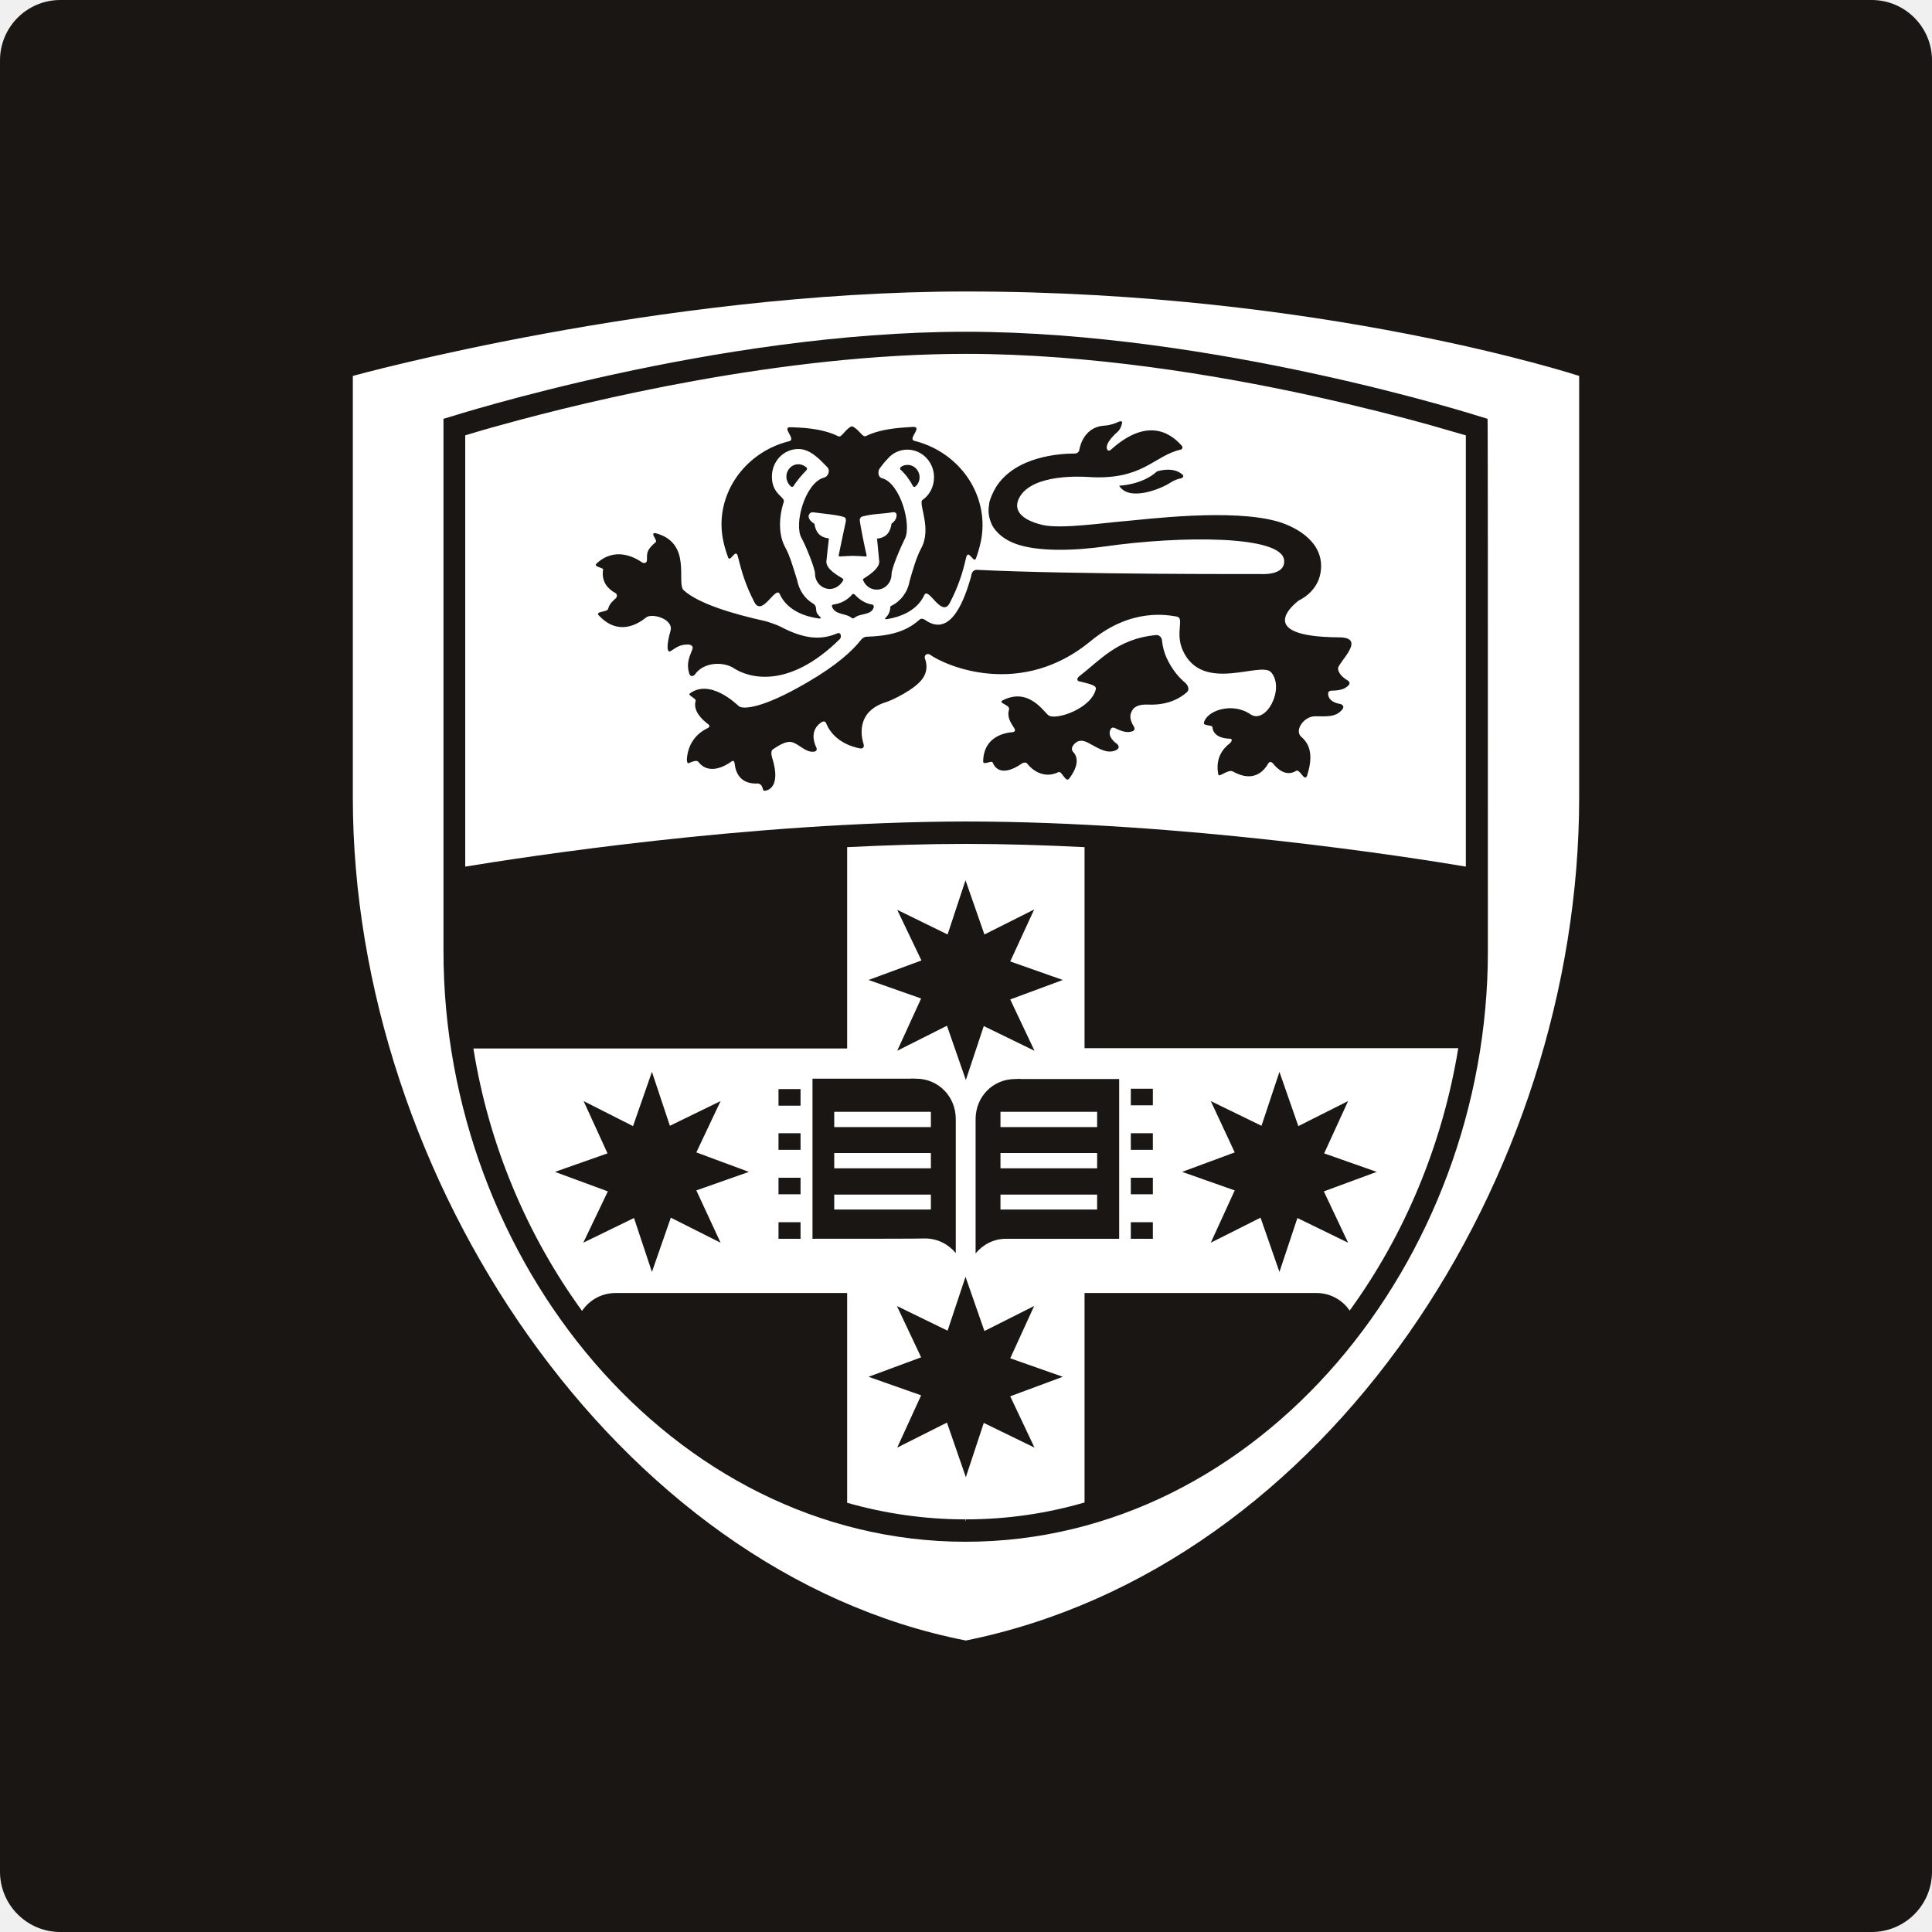
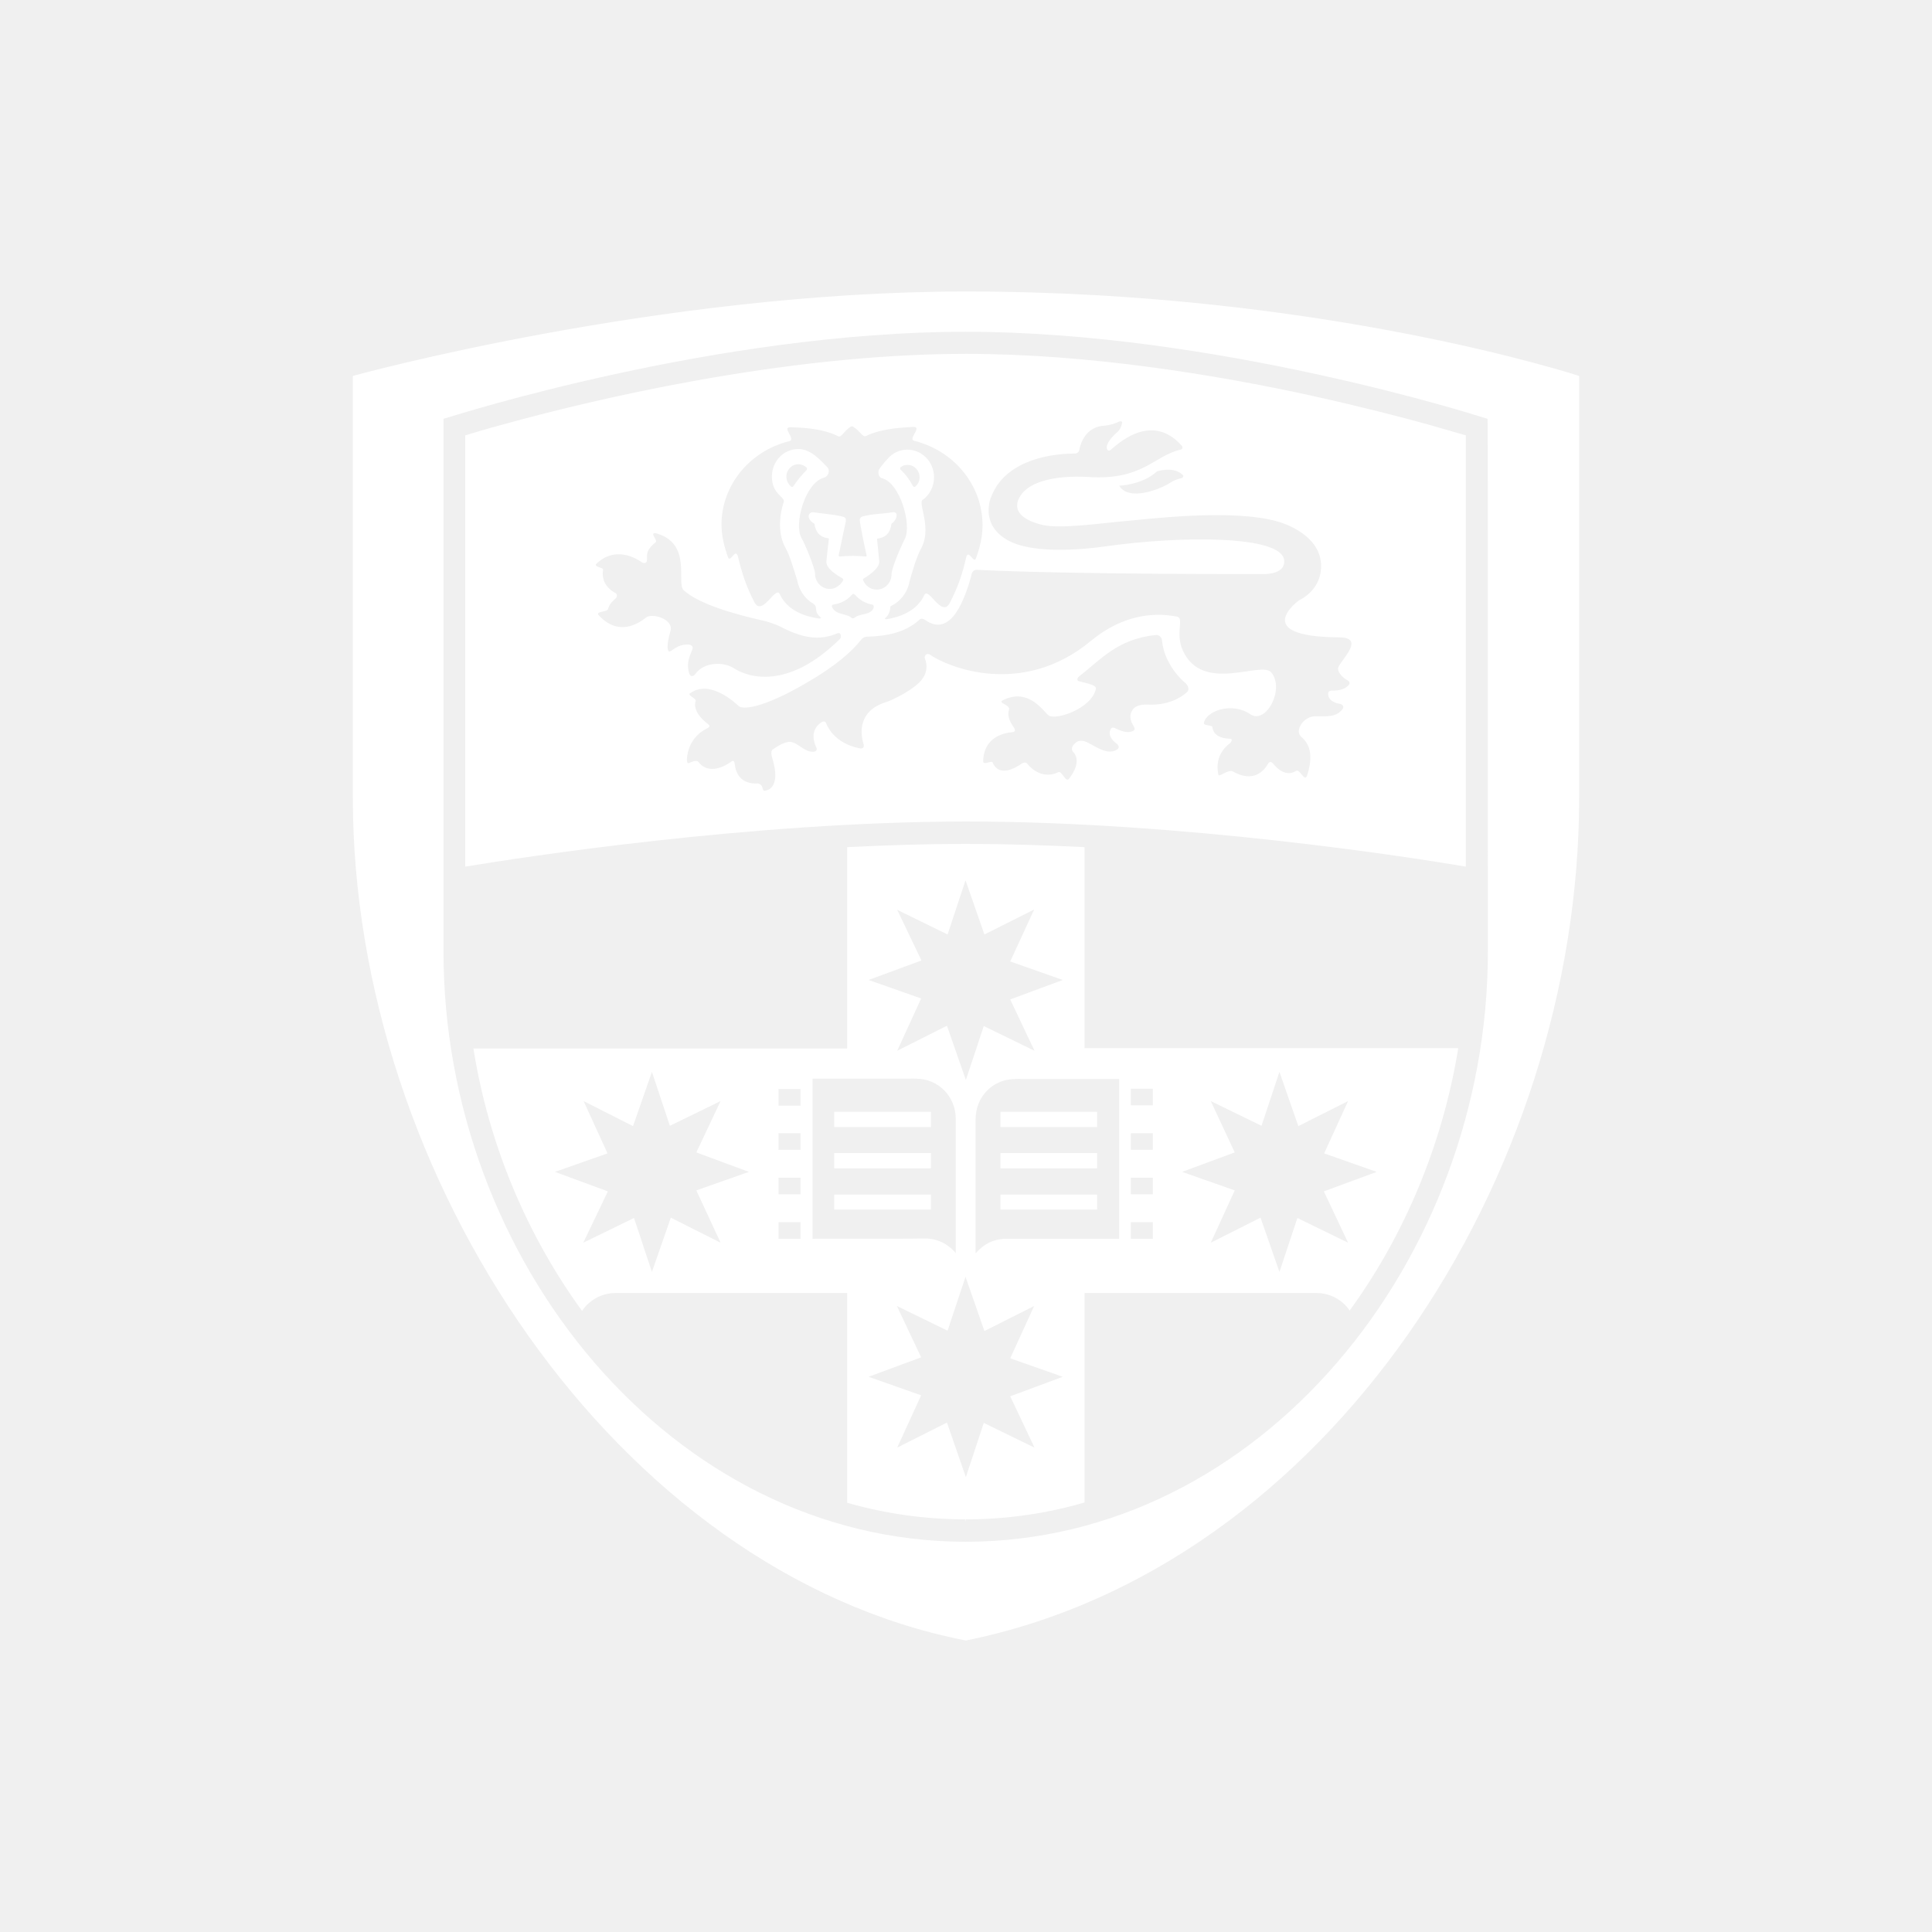
<svg xmlns="http://www.w3.org/2000/svg" preserveAspectRatio="none" overflow="visible" style="display: block;" width="64" height="64" viewBox="0 0 64 64" fill="none">
  <g id="Frame 30">
-     <rect width="64" height="64" rx="2" fill="#191613" />
    <path id="Vector" d="M33.142 38.702H36.344V38.196H33.142V38.702ZM33.142 40.068H36.344V39.573H33.142V40.068ZM33.142 37.336H36.344V36.83H33.142V37.336ZM30.837 38.196H27.635V38.702H30.837V38.196ZM30.837 39.573H27.635V40.068H30.837V39.573ZM30.837 36.83H27.635V37.336H30.837V36.83ZM35.927 28.063C34.623 27.998 33.298 27.955 31.995 27.955C30.691 27.955 29.366 27.998 28.063 28.063V34.733H15.682C16.193 37.938 17.466 40.929 19.281 43.425C19.52 43.07 19.927 42.833 20.386 42.833H28.063V49.782C29.314 50.138 30.628 50.331 31.984 50.331V50.385H31.995V50.331C33.351 50.331 34.665 50.138 35.927 49.772V42.833H43.614C44.062 42.833 44.469 43.059 44.709 43.414C46.524 40.918 47.786 37.917 48.307 34.722H35.927V28.063ZM29.721 30.139L31.39 30.956L31.984 29.16L32.61 30.956L34.258 30.128L33.465 31.849L35.207 32.463L33.465 33.108L34.269 34.808L32.589 33.99L31.995 35.776L31.369 33.979L29.721 34.808L30.514 33.076L28.772 32.463L30.524 31.817L29.721 30.139ZM23.87 41.166L22.222 40.337L21.596 42.134L21.002 40.348L19.322 41.166L20.136 39.466L18.384 38.82L20.125 38.207L19.333 36.475L20.97 37.304L21.596 35.507L22.191 37.293L23.87 36.475L23.067 38.175L24.808 38.82L23.067 39.434L23.87 41.166ZM26.519 41.036H25.789V40.488H26.519V41.036ZM26.519 39.563H25.789V39.014H26.519V39.563ZM26.519 38.089H25.789V37.54H26.519V38.089ZM26.519 36.626H25.789V36.077H26.519V36.626ZM26.915 41.036V35.733H30.149C30.211 35.722 30.284 35.733 30.347 35.733C31.087 35.733 31.661 36.325 31.661 37.067V41.51C31.421 41.219 31.056 41.026 30.649 41.026C30.597 41.036 27.927 41.036 26.915 41.036ZM34.269 47.954L32.589 47.136L31.995 48.933L31.369 47.125L29.721 47.954L30.514 46.222L28.772 45.608L30.514 44.963L29.711 43.263L31.39 44.081L31.984 42.295L32.61 44.092L34.258 43.263L33.465 44.995L35.207 45.608L33.465 46.254L34.269 47.954ZM40.109 36.475L41.789 37.293L42.383 35.507L43.009 37.304L44.657 36.475L43.864 38.207L45.606 38.82L43.854 39.466L44.657 41.166L42.978 40.348L42.383 42.134L41.757 40.337L40.109 41.166L40.902 39.434L39.16 38.82L40.902 38.175L40.109 36.475ZM37.46 36.066H38.19V36.615H37.46V36.066ZM37.46 37.54H38.19V38.089H37.46V37.54ZM37.46 39.014H38.19V39.563H37.46V39.014ZM37.46 40.488H38.19V41.036H37.46V40.488ZM37.074 35.733V41.036C36.062 41.036 33.382 41.036 33.33 41.036C32.923 41.036 32.569 41.219 32.318 41.521V37.078C32.318 36.325 32.892 35.744 33.632 35.744C33.695 35.744 33.768 35.733 33.831 35.744H37.074V35.733ZM43.457 13.11C40.266 12.41 36.052 11.722 31.995 11.722C25.904 11.722 19.468 13.282 16.642 14.067C16.078 14.217 15.661 14.347 15.411 14.422V28.708C17.247 28.407 24.808 27.224 31.984 27.213C39.16 27.213 46.722 28.396 48.558 28.708V14.422C48.307 14.347 47.89 14.228 47.327 14.067C46.399 13.809 45.053 13.464 43.457 13.11ZM26.143 14.616C26.394 14.551 25.852 14.132 26.206 14.153C26.436 14.164 27.197 14.164 27.771 14.454C27.875 14.497 27.948 14.293 28.167 14.142C28.188 14.132 28.24 14.11 28.271 14.142C28.501 14.282 28.574 14.497 28.688 14.443C29.262 14.164 30.013 14.164 30.232 14.142C30.597 14.121 30.044 14.551 30.295 14.605C31.588 14.928 32.548 16.057 32.548 17.402C32.548 17.789 32.454 18.155 32.329 18.499C32.255 18.682 32.078 18.166 32.005 18.467C31.88 19.015 31.744 19.424 31.463 19.973C31.192 20.489 30.754 19.413 30.618 19.715C30.368 20.253 29.784 20.446 29.377 20.511C29.325 20.511 29.283 20.511 29.346 20.457C29.366 20.436 29.471 20.339 29.492 20.145C29.492 20.123 29.481 20.091 29.523 20.07C29.836 19.919 30.065 19.618 30.128 19.263C30.222 18.929 30.357 18.456 30.514 18.166C30.868 17.52 30.441 16.746 30.545 16.573C30.785 16.412 30.941 16.132 30.941 15.81C30.941 15.304 30.545 14.895 30.055 14.895C29.794 14.895 29.554 15.014 29.398 15.207L29.377 15.229C29.293 15.315 29.22 15.412 29.147 15.508C29.064 15.616 29.085 15.81 29.22 15.842C29.825 16.003 30.211 17.402 29.971 17.854C29.867 18.058 29.533 18.811 29.533 19.026C29.533 19.306 29.314 19.532 29.043 19.532C28.834 19.532 28.657 19.403 28.584 19.198L28.595 19.177C28.762 19.069 29.127 18.843 29.127 18.607L29.053 17.843C29.356 17.811 29.492 17.638 29.533 17.348C29.565 17.326 29.585 17.305 29.606 17.284C29.711 17.187 29.773 16.928 29.554 16.971C29.252 17.025 28.907 17.015 28.563 17.111C28.522 17.122 28.49 17.165 28.48 17.208C28.469 17.273 28.657 18.198 28.709 18.402C28.709 18.424 28.699 18.435 28.688 18.435C28.553 18.424 28.313 18.413 28.25 18.413C28.188 18.413 27.958 18.424 27.812 18.435C27.802 18.435 27.781 18.413 27.781 18.402C27.823 18.187 28.021 17.262 28.021 17.262C28.021 17.219 28.021 17.187 28 17.154C27.938 17.068 27.061 16.993 26.947 16.971C26.895 16.961 26.842 16.982 26.811 17.025C26.728 17.154 26.874 17.294 26.978 17.348C27.02 17.628 27.155 17.8 27.447 17.832L27.458 17.843C27.447 17.897 27.374 18.607 27.374 18.607C27.374 18.854 27.739 19.058 27.917 19.166C27.927 19.177 27.938 19.198 27.938 19.209C27.854 19.381 27.677 19.51 27.489 19.51C27.218 19.51 26.999 19.284 26.999 19.005C26.999 18.822 26.675 18.037 26.55 17.821C26.29 17.359 26.675 15.982 27.301 15.82C27.437 15.788 27.51 15.584 27.406 15.476C27.145 15.207 26.842 14.874 26.446 14.874C25.956 14.874 25.57 15.283 25.57 15.788C25.57 16.369 25.997 16.455 25.966 16.616C25.789 17.154 25.789 17.735 26.018 18.144C26.175 18.424 26.3 18.886 26.404 19.209C26.467 19.543 26.655 19.833 26.936 19.994C27.072 20.08 27.009 20.188 27.061 20.306C27.093 20.36 27.134 20.403 27.166 20.436C27.228 20.479 27.176 20.489 27.134 20.489C26.728 20.436 26.091 20.253 25.831 19.682C25.695 19.381 25.247 20.457 24.986 19.941C24.704 19.392 24.579 18.983 24.444 18.435C24.37 18.133 24.193 18.65 24.12 18.467C23.995 18.123 23.901 17.767 23.901 17.369C23.901 16.057 24.861 14.928 26.143 14.616ZM29.825 15.552C29.815 15.541 29.815 15.487 29.836 15.476C29.898 15.422 29.982 15.401 30.065 15.401C30.284 15.401 30.462 15.584 30.462 15.81C30.462 15.939 30.409 16.046 30.316 16.122C30.295 16.143 30.253 16.122 30.242 16.1C30.128 15.885 29.992 15.702 29.825 15.552ZM28.939 20.134C28.845 20.392 28.49 20.306 28.302 20.468C28.282 20.489 28.23 20.489 28.209 20.468C28.021 20.306 27.677 20.382 27.562 20.102C27.552 20.08 27.552 20.037 27.604 20.027C27.854 19.994 28.073 19.876 28.23 19.693C28.24 19.672 28.282 19.661 28.323 19.704C28.469 19.865 28.668 19.994 28.897 20.027C28.918 20.037 28.96 20.059 28.939 20.134ZM26.279 16.111C26.269 16.122 26.227 16.143 26.196 16.111C26.112 16.036 26.05 15.917 26.05 15.788C26.05 15.562 26.227 15.379 26.446 15.379C26.55 15.379 26.644 15.422 26.717 15.487C26.748 15.508 26.728 15.562 26.717 15.573C26.55 15.745 26.404 15.917 26.279 16.111ZM22.796 21.35C22.524 21.35 22.42 21.436 22.222 21.565C22.097 21.651 22.065 21.404 22.211 20.898C22.326 20.5 21.565 20.285 21.387 20.468C21.127 20.672 20.48 21.081 19.833 20.382C19.708 20.242 20.125 20.285 20.146 20.166C20.188 19.984 20.344 19.876 20.407 19.811C20.449 19.758 20.449 19.672 20.376 19.639C20.178 19.532 19.906 19.295 19.979 18.865C19.99 18.8 19.646 18.779 19.76 18.671C20.365 18.101 21.022 18.456 21.283 18.639C21.325 18.66 21.419 18.66 21.429 18.574C21.45 18.392 21.356 18.262 21.721 17.961C21.794 17.897 21.513 17.649 21.711 17.66C22.952 17.983 22.389 19.317 22.649 19.553C23.129 19.994 24.276 20.339 25.351 20.575C25.445 20.597 25.779 20.715 25.852 20.758C26.728 21.221 27.259 21.178 27.729 20.984C27.875 20.92 27.875 21.124 27.823 21.167C26.091 22.878 24.767 22.436 24.308 22.135C23.985 21.92 23.317 21.909 23.015 22.35C22.962 22.404 22.869 22.436 22.827 22.297C22.733 21.974 22.837 21.759 22.931 21.522C22.994 21.382 22.848 21.35 22.796 21.35ZM39.317 22.931C39.087 23.136 38.67 23.372 38.013 23.34C37.731 23.329 37.596 23.415 37.533 23.491C37.491 23.544 37.471 23.62 37.46 23.631C37.418 23.77 37.471 23.921 37.544 24.039C37.617 24.147 37.585 24.211 37.481 24.233C37.377 24.265 37.231 24.265 36.949 24.125C36.824 24.061 36.793 24.147 36.772 24.201C36.72 24.34 36.813 24.513 37.001 24.642C37.095 24.728 37.074 24.814 36.928 24.868C36.678 24.954 36.459 24.835 36.094 24.631C35.885 24.513 35.718 24.491 35.572 24.663C35.489 24.76 35.499 24.846 35.541 24.9C35.687 25.04 35.77 25.33 35.416 25.793C35.301 25.943 35.176 25.524 35.061 25.578C34.581 25.814 34.185 25.502 34.029 25.298C33.997 25.255 33.924 25.244 33.841 25.298C33.601 25.47 33.08 25.739 32.881 25.255C32.85 25.18 32.569 25.363 32.569 25.223C32.579 24.427 33.246 24.276 33.538 24.254C33.622 24.244 33.643 24.201 33.601 24.125C33.486 23.953 33.351 23.749 33.424 23.512C33.476 23.34 33.038 23.297 33.215 23.2C34.102 22.748 34.592 23.62 34.748 23.706C35.009 23.856 36.156 23.469 36.302 22.824C36.334 22.695 36.031 22.641 35.739 22.566C35.687 22.555 35.656 22.479 35.75 22.404C36.448 21.866 37.012 21.167 38.274 21.038C38.43 21.016 38.493 21.156 38.493 21.221C38.514 21.425 38.566 21.619 38.649 21.802C38.837 22.2 39.056 22.447 39.275 22.63C39.4 22.759 39.379 22.878 39.317 22.931ZM44.615 22.523C44.73 22.587 44.73 22.651 44.646 22.727C44.563 22.802 44.427 22.878 44.125 22.878C43.989 22.878 43.989 22.963 44 23.028C44.021 23.179 44.177 23.286 44.396 23.319C44.511 23.351 44.542 23.437 44.427 23.544C44.24 23.738 44 23.738 43.583 23.727C43.186 23.717 42.873 24.201 43.103 24.405C43.259 24.545 43.572 24.846 43.301 25.685C43.218 25.933 43.061 25.459 42.936 25.535C42.613 25.739 42.321 25.481 42.175 25.298C42.112 25.223 42.049 25.223 42.008 25.298C41.872 25.535 41.528 25.943 40.84 25.556C40.694 25.47 40.38 25.761 40.36 25.664C40.245 25.104 40.526 24.782 40.756 24.61C40.777 24.588 40.871 24.459 40.714 24.47C40.485 24.459 40.193 24.384 40.161 24.082C40.161 24.018 39.859 24.039 39.88 23.953C39.953 23.544 40.819 23.243 41.423 23.663C41.935 24.007 42.571 22.824 42.112 22.275C41.778 21.877 39.838 22.996 39.181 21.544C38.92 20.963 39.244 20.468 38.983 20.425C38.712 20.382 37.491 20.113 36.136 21.232C33.851 23.125 31.369 22.092 30.785 21.673C30.691 21.64 30.608 21.716 30.639 21.812C30.733 22.06 30.691 22.286 30.576 22.458C30.336 22.834 29.512 23.211 29.366 23.254C28.407 23.544 28.501 24.308 28.605 24.642C28.636 24.749 28.595 24.803 28.49 24.792C28.198 24.739 27.604 24.545 27.364 23.953C27.343 23.889 27.27 23.878 27.187 23.942C26.832 24.201 26.957 24.588 27.041 24.76C27.072 24.825 27.051 24.889 26.968 24.9C26.644 24.943 26.404 24.545 26.123 24.577C25.935 24.599 25.726 24.739 25.601 24.825C25.549 24.857 25.539 24.954 25.57 25.072C25.924 26.169 25.34 26.212 25.299 26.191C25.257 26.169 25.278 25.986 25.111 25.954C24.527 25.986 24.37 25.599 24.339 25.309C24.329 25.212 24.287 25.18 24.235 25.223C24.016 25.384 23.474 25.685 23.129 25.233C23.077 25.169 22.921 25.233 22.827 25.276C22.754 25.309 22.754 25.19 22.754 25.147C22.796 24.523 23.202 24.233 23.432 24.125C23.515 24.082 23.526 24.039 23.453 23.985C23.265 23.846 22.942 23.544 23.046 23.211C23.067 23.146 22.775 23.028 22.848 22.974C23.515 22.479 24.37 23.297 24.475 23.394C24.59 23.491 25.194 23.512 26.738 22.608C27.718 22.038 28.23 21.565 28.511 21.21C28.542 21.167 28.616 21.092 28.72 21.092C29.346 21.07 29.961 20.973 30.441 20.543C30.524 20.457 30.597 20.511 30.639 20.532C31.525 21.167 31.974 19.768 32.162 19.123C32.183 18.994 32.214 18.886 32.349 18.876C35.604 19.037 41.768 19.015 41.768 19.015C41.768 19.015 42.581 19.08 42.539 18.564C42.477 17.724 39.108 17.746 36.605 18.101C35.697 18.23 34.373 18.305 33.591 17.994C33.267 17.864 33.007 17.66 32.861 17.391C32.704 17.047 32.746 16.842 32.777 16.627C32.819 16.477 32.892 16.305 32.996 16.132C33.643 15.11 35.124 15.024 35.593 15.024C35.677 15.024 35.739 14.981 35.75 14.917C35.791 14.68 35.969 14.132 36.594 14.099C36.772 14.088 36.949 14.024 37.064 13.97C37.137 13.938 37.189 13.959 37.168 14.024C37.147 14.11 37.116 14.217 37.022 14.304C36.584 14.691 36.647 14.874 36.699 14.917C36.73 14.938 36.772 14.928 36.803 14.895C38.128 13.701 38.9 14.497 39.139 14.755C39.181 14.798 39.191 14.874 39.108 14.895C38.211 15.1 37.856 15.928 36.021 15.799C35.802 15.788 34.289 15.702 33.81 16.412C33.538 16.821 33.726 17.197 34.54 17.391C35.155 17.531 36.594 17.316 37.272 17.262C37.94 17.208 40.829 16.832 42.352 17.284C42.988 17.477 43.927 18.004 43.739 19.005C43.614 19.639 43.03 19.887 43.03 19.887C43.03 19.887 41.361 21.092 44.354 21.113C45.283 21.113 44.365 21.909 44.323 22.135C44.323 22.286 44.469 22.436 44.615 22.523ZM39.129 15.842C39.035 15.864 38.91 15.896 38.764 15.992C38.493 16.175 37.408 16.638 37.074 16.089C37.074 16.089 37.836 16.068 38.326 15.616C38.326 15.616 38.858 15.433 39.171 15.724C39.212 15.745 39.212 15.82 39.129 15.842ZM31.995 9.656C21.815 9.656 11.688 12.453 11.688 12.453V26.417C11.688 39.003 20.428 52.085 31.995 54.344C43.989 51.923 52.312 38.992 52.312 26.417V12.453C52.302 12.453 43.812 9.656 31.995 9.656ZM49.288 31.516C49.288 41.768 41.736 51.063 31.995 51.073H31.984C22.243 51.063 14.691 41.757 14.691 31.516C14.691 19.478 14.691 13.873 14.691 13.873L14.942 13.798C14.963 13.798 23.713 10.99 31.984 10.99C40.255 10.99 49.027 13.798 49.027 13.798L49.277 13.873C49.288 13.873 49.288 19.478 49.288 31.516Z" fill="white" />
  </g>
</svg>
